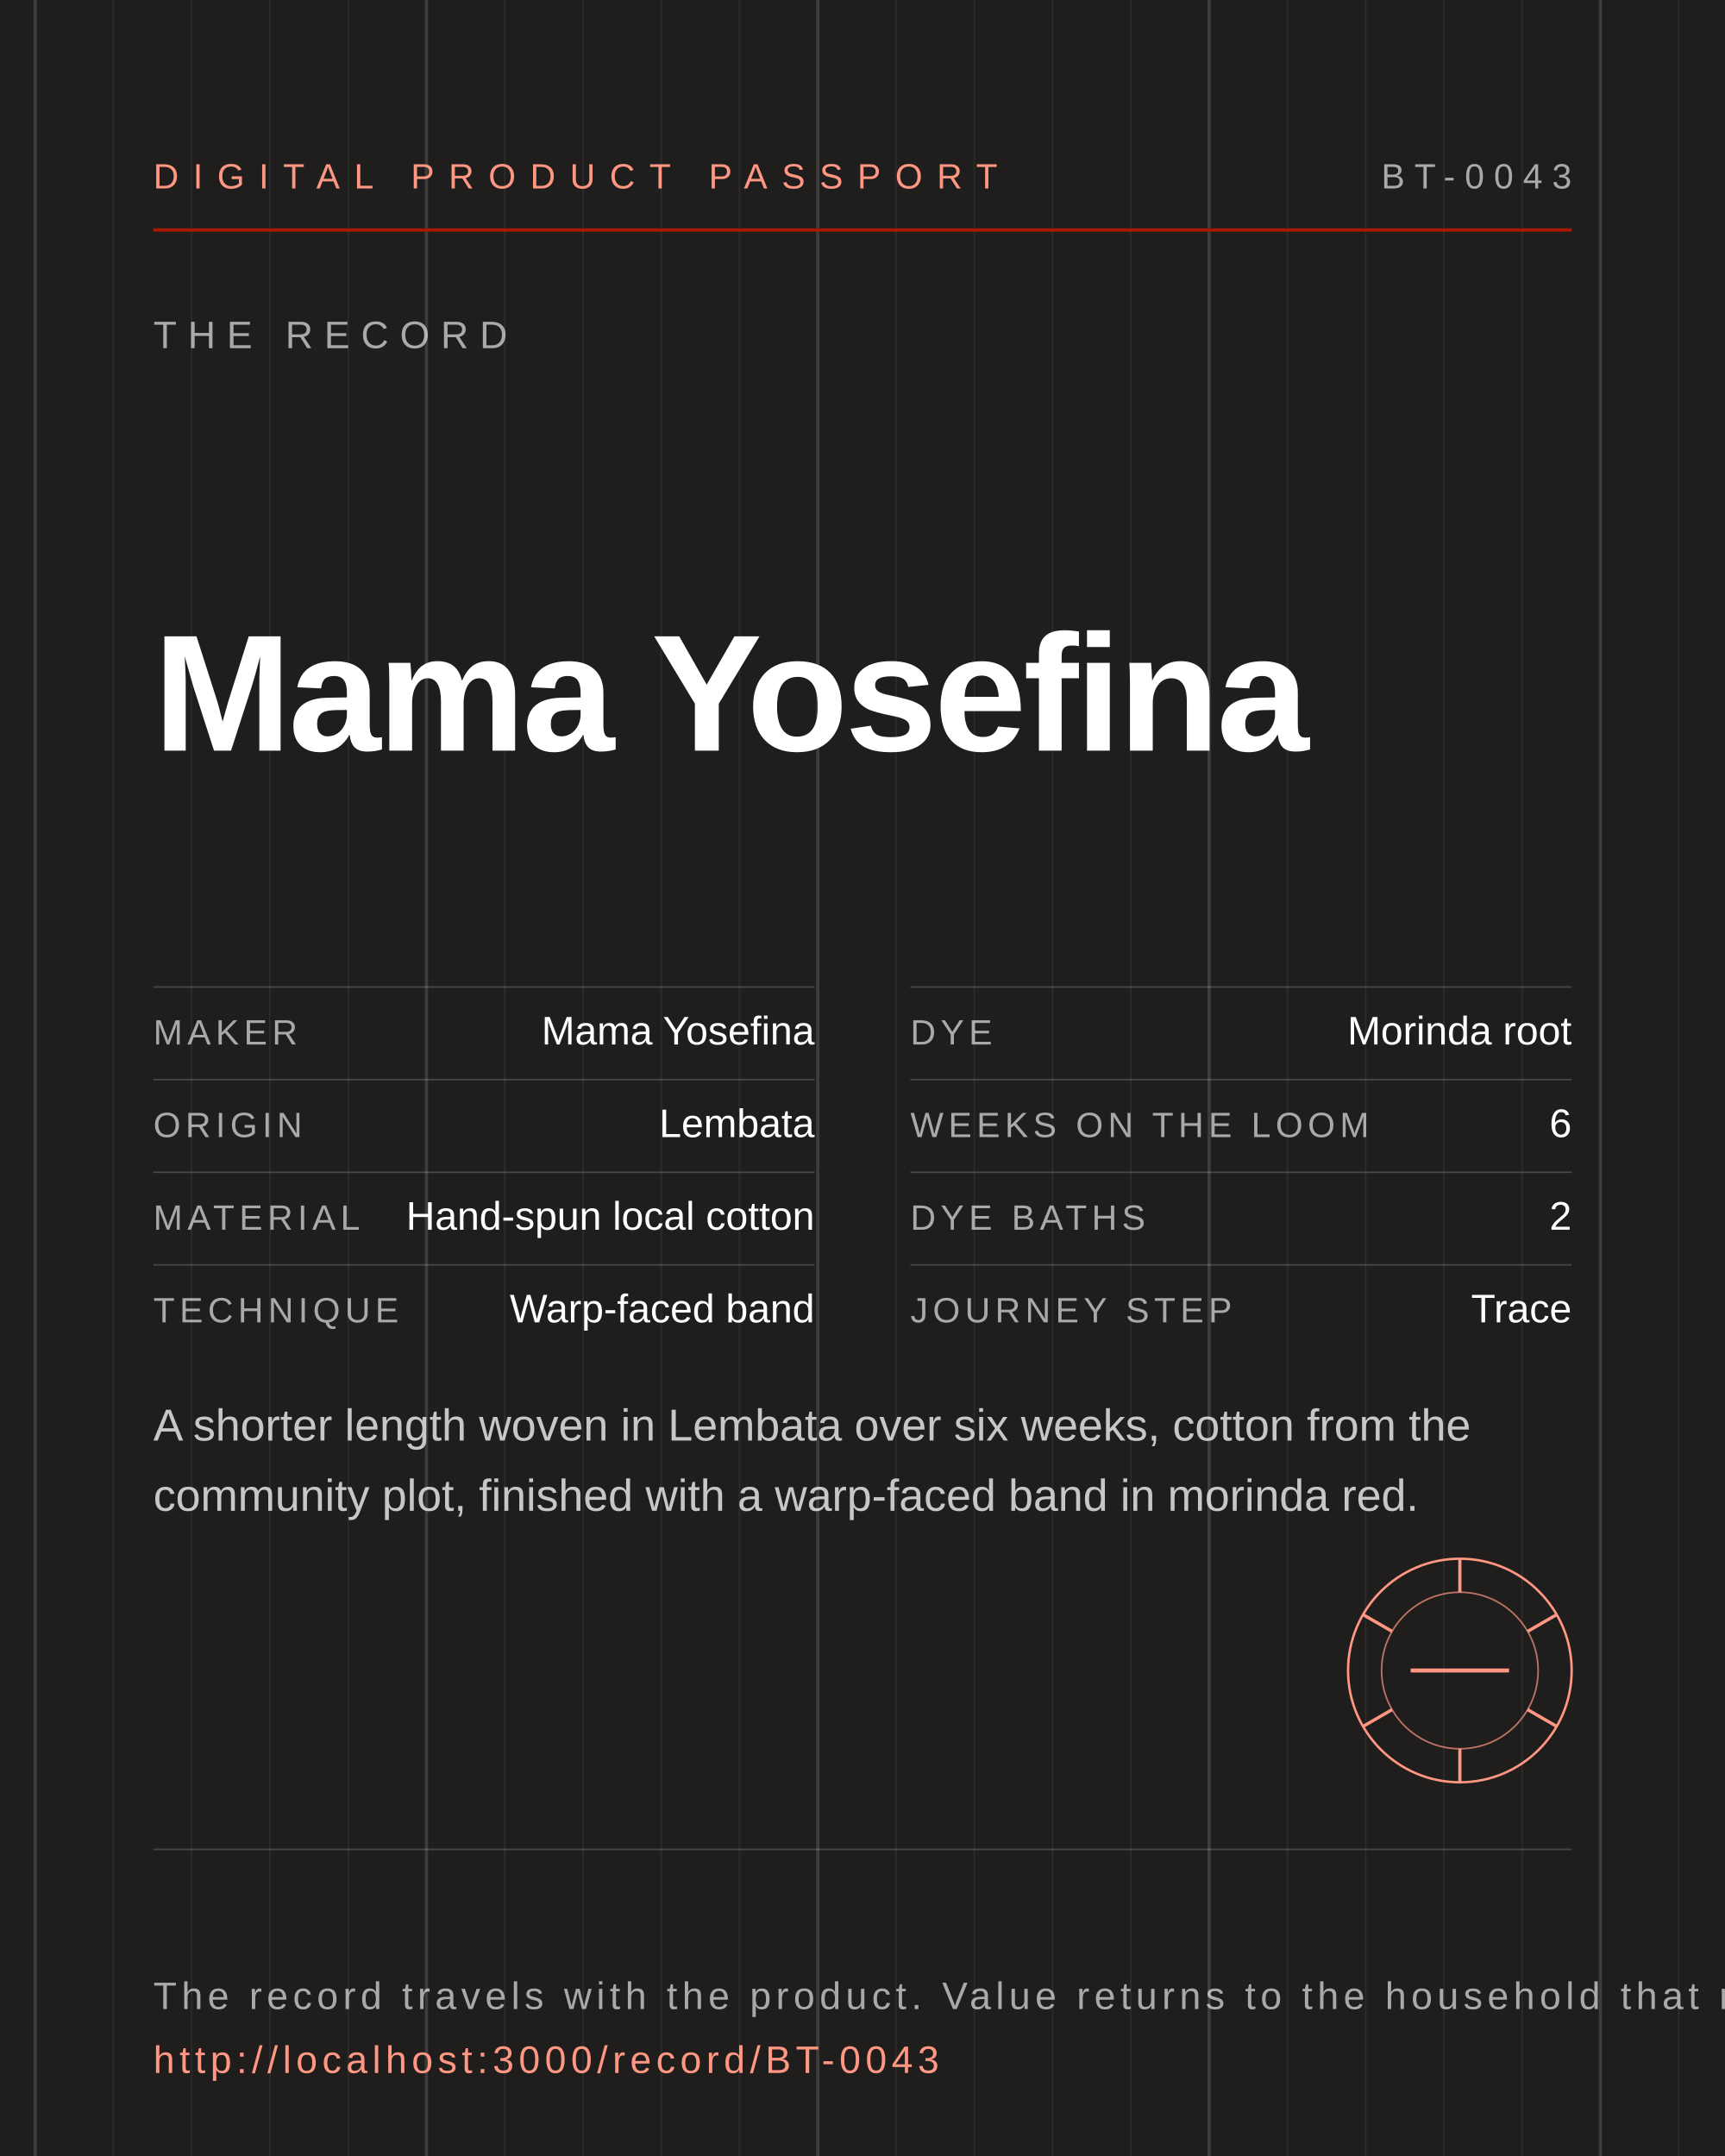
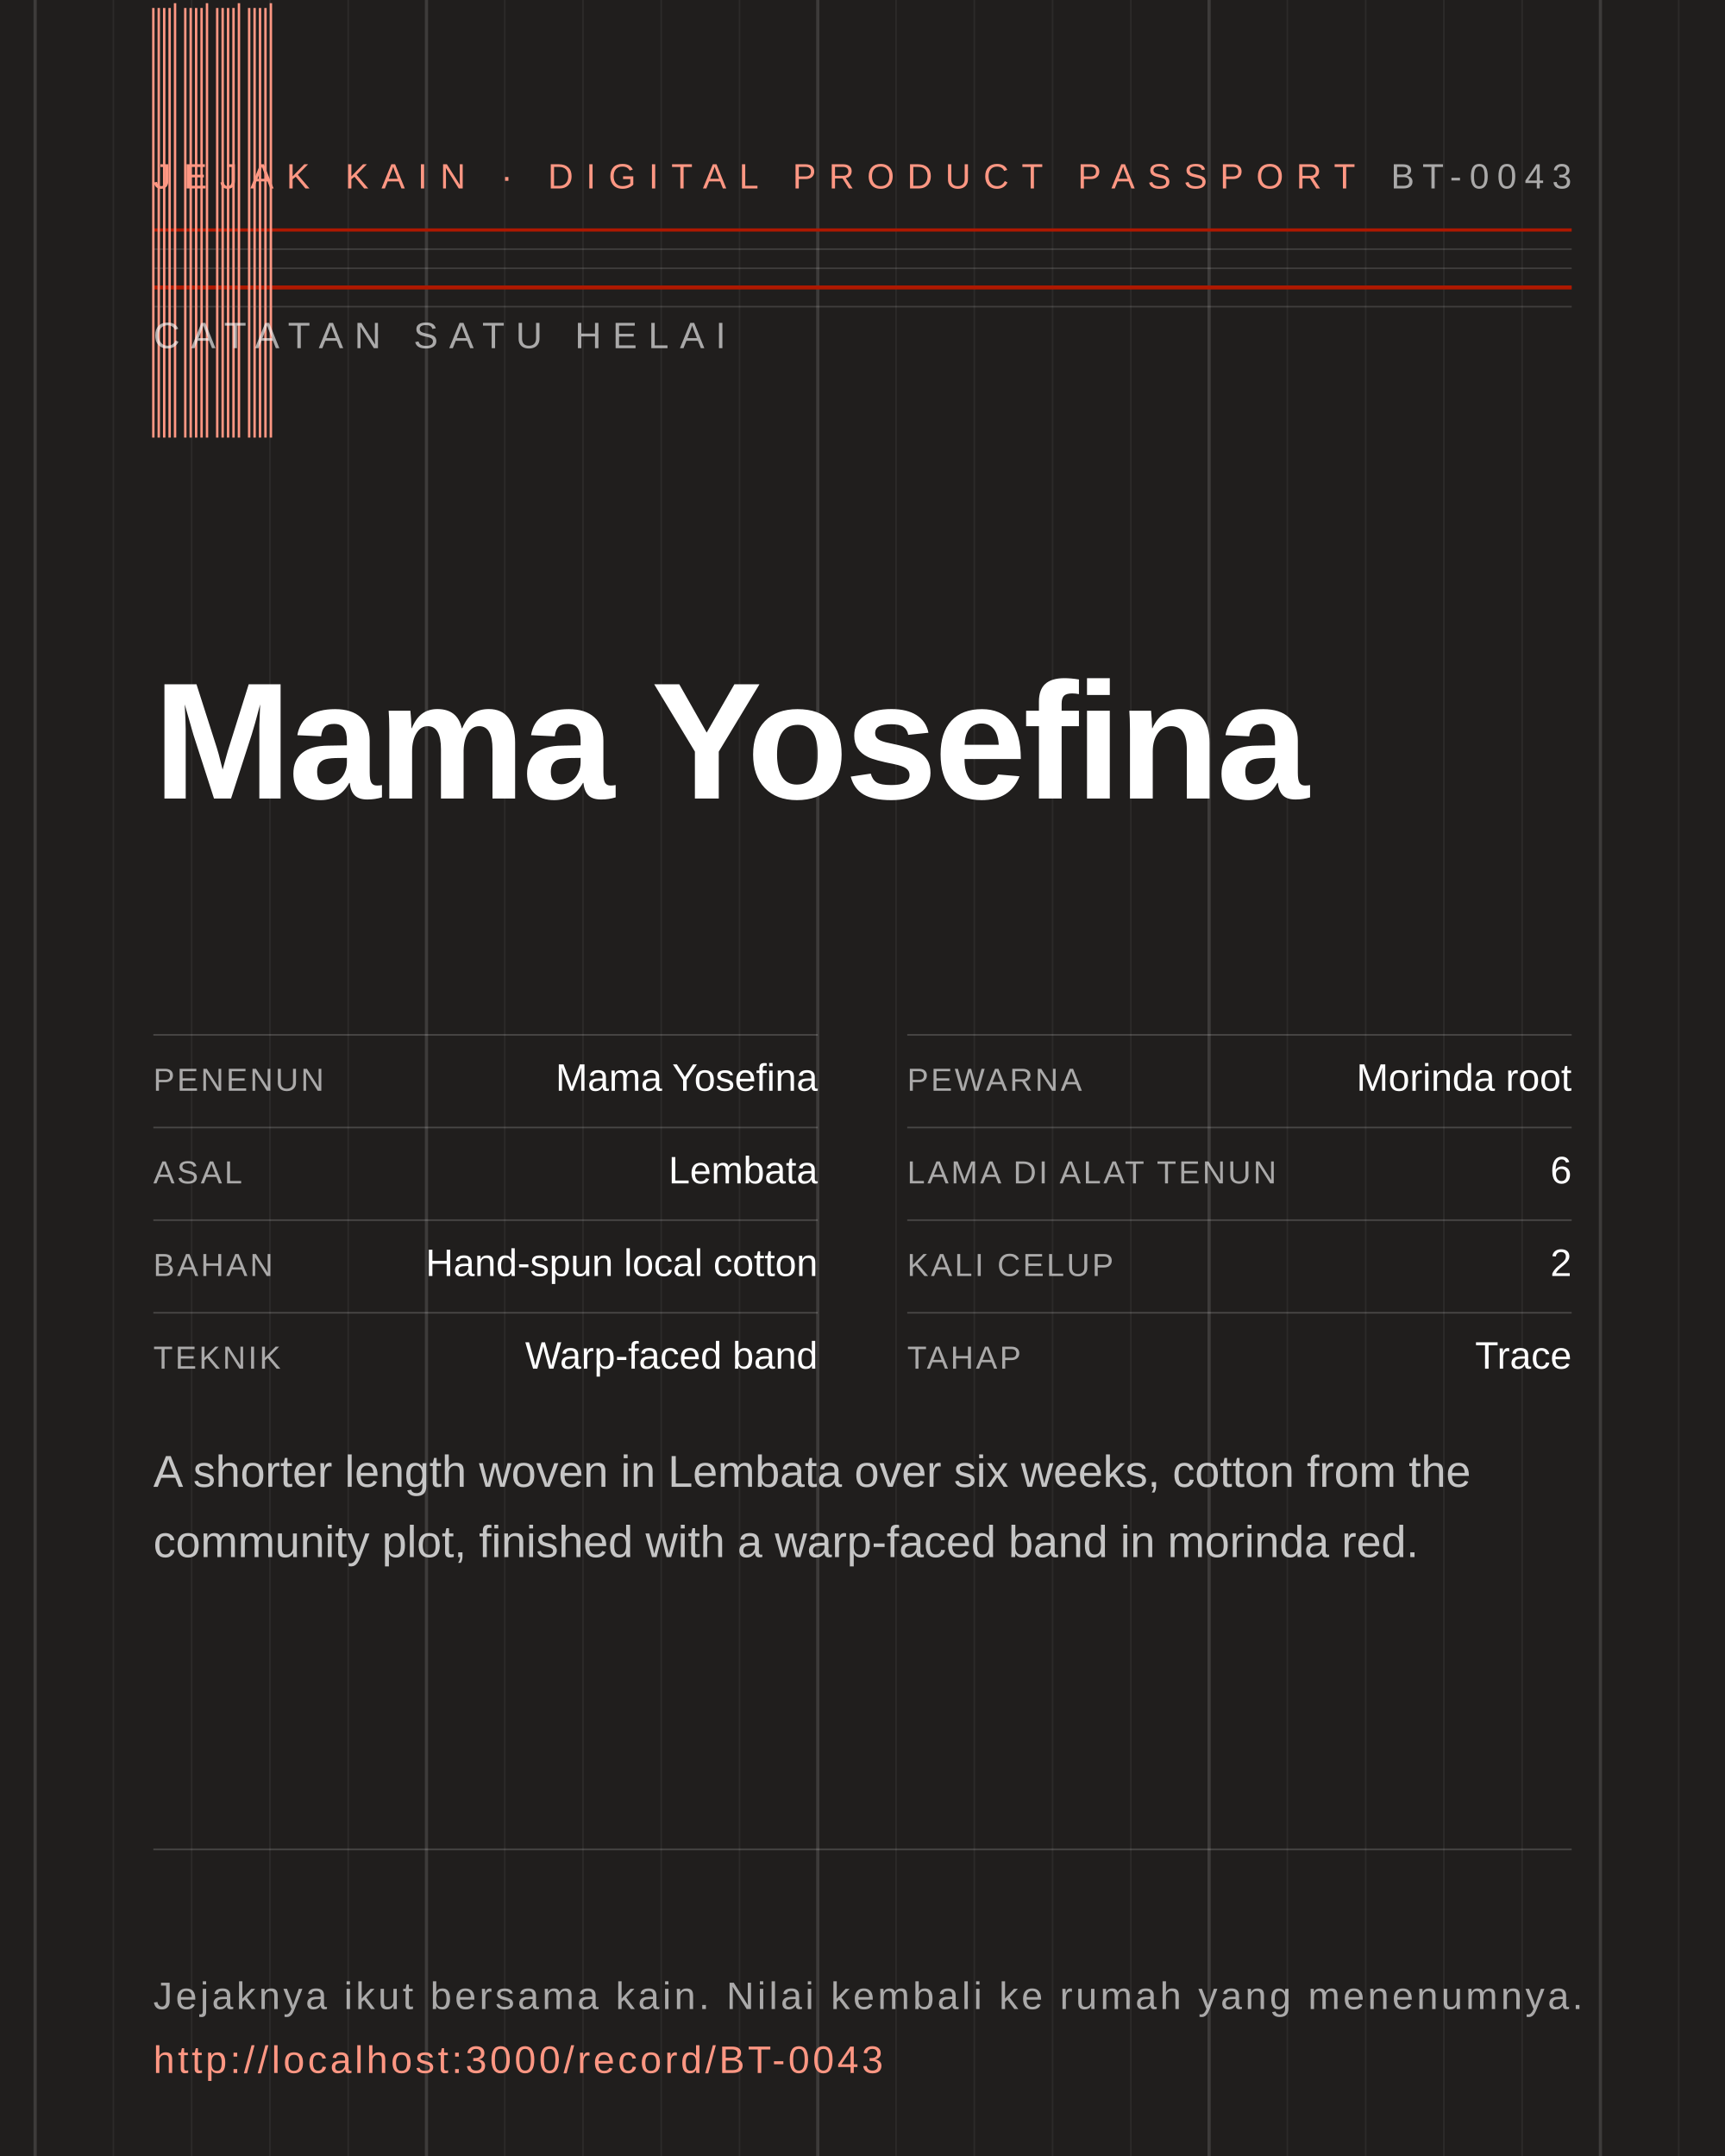
<svg xmlns="http://www.w3.org/2000/svg" width="1080" height="1350" viewBox="0 0 1080 1350" role="img" aria-label="Cloth no. 0043 · Mama Yosefina">
  <rect width="1080" height="1350" fill="#201E1D" />
  <g>
-     <line x1="22" y1="0" x2="22" y2="1350" stroke="#FFFFFF" stroke-opacity="0.14" stroke-width="2" />
-     <line x1="71" y1="0" x2="71" y2="1350" stroke="#FFFFFF" stroke-opacity="0.06" stroke-width="1" />
-     <line x1="120" y1="0" x2="120" y2="1350" stroke="#FFFFFF" stroke-opacity="0.06" stroke-width="1" />
-     <line x1="169" y1="0" x2="169" y2="1350" stroke="#FFFFFF" stroke-opacity="0.06" stroke-width="1" />
-     <line x1="218" y1="0" x2="218" y2="1350" stroke="#FFFFFF" stroke-opacity="0.06" stroke-width="1" />
-     <line x1="267" y1="0" x2="267" y2="1350" stroke="#FFFFFF" stroke-opacity="0.14" stroke-width="2" />
-     <line x1="316" y1="0" x2="316" y2="1350" stroke="#FFFFFF" stroke-opacity="0.06" stroke-width="1" />
-     <line x1="365" y1="0" x2="365" y2="1350" stroke="#FFFFFF" stroke-opacity="0.06" stroke-width="1" />
-     <line x1="414" y1="0" x2="414" y2="1350" stroke="#FFFFFF" stroke-opacity="0.06" stroke-width="1" />
-     <line x1="463" y1="0" x2="463" y2="1350" stroke="#FFFFFF" stroke-opacity="0.06" stroke-width="1" />
-     <line x1="512" y1="0" x2="512" y2="1350" stroke="#FFFFFF" stroke-opacity="0.14" stroke-width="2" />
-     <line x1="561" y1="0" x2="561" y2="1350" stroke="#FFFFFF" stroke-opacity="0.06" stroke-width="1" />
-     <line x1="610" y1="0" x2="610" y2="1350" stroke="#FFFFFF" stroke-opacity="0.06" stroke-width="1" />
-     <line x1="659" y1="0" x2="659" y2="1350" stroke="#FFFFFF" stroke-opacity="0.06" stroke-width="1" />
-     <line x1="708" y1="0" x2="708" y2="1350" stroke="#FFFFFF" stroke-opacity="0.06" stroke-width="1" />
-     <line x1="757" y1="0" x2="757" y2="1350" stroke="#FFFFFF" stroke-opacity="0.14" stroke-width="2" />
-     <line x1="806" y1="0" x2="806" y2="1350" stroke="#FFFFFF" stroke-opacity="0.06" stroke-width="1" />
-     <line x1="855" y1="0" x2="855" y2="1350" stroke="#FFFFFF" stroke-opacity="0.06" stroke-width="1" />
-     <line x1="904" y1="0" x2="904" y2="1350" stroke="#FFFFFF" stroke-opacity="0.06" stroke-width="1" />
-     <line x1="953" y1="0" x2="953" y2="1350" stroke="#FFFFFF" stroke-opacity="0.06" stroke-width="1" />
-     <line x1="1002" y1="0" x2="1002" y2="1350" stroke="#FFFFFF" stroke-opacity="0.14" stroke-width="2" />
-     <line x1="1051" y1="0" x2="1051" y2="1350" stroke="#FFFFFF" stroke-opacity="0.06" stroke-width="1" />
+     <line x1="22" y1="0" x2="22" y2="1350" stroke="#FFFFFF" stroke-opacity="0.13" stroke-width="2" />
+     <line x1="71" y1="0" x2="71" y2="1350" stroke="#FFFFFF" stroke-opacity="0.055" stroke-width="1" />
+     <line x1="120" y1="0" x2="120" y2="1350" stroke="#FFFFFF" stroke-opacity="0.055" stroke-width="1" />
+     <line x1="169" y1="0" x2="169" y2="1350" stroke="#FFFFFF" stroke-opacity="0.055" stroke-width="1" />
+     <line x1="218" y1="0" x2="218" y2="1350" stroke="#FFFFFF" stroke-opacity="0.055" stroke-width="1" />
+     <line x1="267" y1="0" x2="267" y2="1350" stroke="#FFFFFF" stroke-opacity="0.13" stroke-width="2" />
+     <line x1="316" y1="0" x2="316" y2="1350" stroke="#FFFFFF" stroke-opacity="0.055" stroke-width="1" />
+     <line x1="365" y1="0" x2="365" y2="1350" stroke="#FFFFFF" stroke-opacity="0.055" stroke-width="1" />
+     <line x1="414" y1="0" x2="414" y2="1350" stroke="#FFFFFF" stroke-opacity="0.055" stroke-width="1" />
+     <line x1="463" y1="0" x2="463" y2="1350" stroke="#FFFFFF" stroke-opacity="0.055" stroke-width="1" />
+     <line x1="512" y1="0" x2="512" y2="1350" stroke="#FFFFFF" stroke-opacity="0.13" stroke-width="2" />
+     <line x1="561" y1="0" x2="561" y2="1350" stroke="#FFFFFF" stroke-opacity="0.055" stroke-width="1" />
+     <line x1="610" y1="0" x2="610" y2="1350" stroke="#FFFFFF" stroke-opacity="0.055" stroke-width="1" />
+     <line x1="659" y1="0" x2="659" y2="1350" stroke="#FFFFFF" stroke-opacity="0.055" stroke-width="1" />
+     <line x1="708" y1="0" x2="708" y2="1350" stroke="#FFFFFF" stroke-opacity="0.055" stroke-width="1" />
+     <line x1="757" y1="0" x2="757" y2="1350" stroke="#FFFFFF" stroke-opacity="0.13" stroke-width="2" />
+     <line x1="806" y1="0" x2="806" y2="1350" stroke="#FFFFFF" stroke-opacity="0.055" stroke-width="1" />
+     <line x1="855" y1="0" x2="855" y2="1350" stroke="#FFFFFF" stroke-opacity="0.055" stroke-width="1" />
+     <line x1="904" y1="0" x2="904" y2="1350" stroke="#FFFFFF" stroke-opacity="0.055" stroke-width="1" />
+     <line x1="953" y1="0" x2="953" y2="1350" stroke="#FFFFFF" stroke-opacity="0.055" stroke-width="1" />
+     <line x1="1002" y1="0" x2="1002" y2="1350" stroke="#FFFFFF" stroke-opacity="0.13" stroke-width="2" />
+     <line x1="1051" y1="0" x2="1051" y2="1350" stroke="#FFFFFF" stroke-opacity="0.055" stroke-width="1" />
  </g>
-   <text x="96" y="118" font-family="Archivo Narrow, Arial Narrow, Helvetica Neue, Arial, sans-serif" font-size="22" letter-spacing="9" fill="#FF9783">DIGITAL PRODUCT PASSPORT</text>
-   <text x="984" y="118" text-anchor="end" font-family="Archivo Narrow, Arial Narrow, Helvetica Neue, Arial, sans-serif" font-size="22" letter-spacing="6" fill="#FFFFFF" fill-opacity=".62">BT-0043</text>
+   <text x="96" y="118" font-family="Archivo Narrow, Arial Narrow, Helvetica Neue, Arial, sans-serif" font-size="22" letter-spacing="8" fill="#FF9783">JEJAK KAIN · DIGITAL PRODUCT PASSPORT</text>
+   <text x="984" y="118" text-anchor="end" font-family="Archivo Narrow, Arial Narrow, Helvetica Neue, Arial, sans-serif" font-size="22" letter-spacing="5" fill="#FFFFFF" fill-opacity=".62">BT-0043</text>
  <line x1="96" y1="144" x2="984" y2="144" stroke="#AE1800" stroke-width="2" />
-   <text x="96" y="218" font-family="Archivo Narrow, Arial Narrow, Helvetica Neue, Arial, sans-serif" font-size="24" letter-spacing="7" fill="#FFFFFF" fill-opacity=".62">THE RECORD</text>
-   <text x="96" y="470" font-family="Hanken Grotesk, Telegraf, Helvetica Neue, Arial, sans-serif" font-weight="900" font-size="104" letter-spacing="-2" fill="#FFFFFF">Mama Yosefina</text>
-   <line x1="96" y1="618" x2="510" y2="618" stroke="#FFFFFF" stroke-opacity=".18" />
-   <text x="96" y="654" font-family="Archivo Narrow, Arial Narrow, Helvetica Neue, Arial, sans-serif" font-size="22" letter-spacing="3" fill="#FFFFFF" fill-opacity=".62">MAKER</text>
-   <text x="510" y="654" text-anchor="end" font-family="Archivo Narrow, Arial Narrow, Helvetica Neue, Arial, sans-serif" font-size="25" fill="#FFFFFF">Mama Yosefina</text>
-   <line x1="96" y1="676" x2="510" y2="676" stroke="#FFFFFF" stroke-opacity=".18" />
-   <text x="96" y="712" font-family="Archivo Narrow, Arial Narrow, Helvetica Neue, Arial, sans-serif" font-size="22" letter-spacing="3" fill="#FFFFFF" fill-opacity=".62">ORIGIN</text>
-   <text x="510" y="712" text-anchor="end" font-family="Archivo Narrow, Arial Narrow, Helvetica Neue, Arial, sans-serif" font-size="25" fill="#FFFFFF">Lembata</text>
-   <line x1="96" y1="734" x2="510" y2="734" stroke="#FFFFFF" stroke-opacity=".18" />
-   <text x="96" y="770" font-family="Archivo Narrow, Arial Narrow, Helvetica Neue, Arial, sans-serif" font-size="22" letter-spacing="3" fill="#FFFFFF" fill-opacity=".62">MATERIAL</text>
-   <text x="510" y="770" text-anchor="end" font-family="Archivo Narrow, Arial Narrow, Helvetica Neue, Arial, sans-serif" font-size="25" fill="#FFFFFF">Hand-spun local cotton</text>
-   <line x1="96" y1="792" x2="510" y2="792" stroke="#FFFFFF" stroke-opacity=".18" />
-   <text x="96" y="828" font-family="Archivo Narrow, Arial Narrow, Helvetica Neue, Arial, sans-serif" font-size="22" letter-spacing="3" fill="#FFFFFF" fill-opacity=".62">TECHNIQUE</text>
-   <text x="510" y="828" text-anchor="end" font-family="Archivo Narrow, Arial Narrow, Helvetica Neue, Arial, sans-serif" font-size="25" fill="#FFFFFF">Warp-faced band</text>
-   <line x1="570" y1="618" x2="984" y2="618" stroke="#FFFFFF" stroke-opacity=".18" />
-   <text x="570" y="654" font-family="Archivo Narrow, Arial Narrow, Helvetica Neue, Arial, sans-serif" font-size="22" letter-spacing="3" fill="#FFFFFF" fill-opacity=".62">DYE</text>
-   <text x="984" y="654" text-anchor="end" font-family="Archivo Narrow, Arial Narrow, Helvetica Neue, Arial, sans-serif" font-size="25" fill="#FFFFFF">Morinda root</text>
-   <line x1="570" y1="676" x2="984" y2="676" stroke="#FFFFFF" stroke-opacity=".18" />
-   <text x="570" y="712" font-family="Archivo Narrow, Arial Narrow, Helvetica Neue, Arial, sans-serif" font-size="22" letter-spacing="3" fill="#FFFFFF" fill-opacity=".62">WEEKS ON THE LOOM</text>
-   <text x="984" y="712" text-anchor="end" font-family="Archivo Narrow, Arial Narrow, Helvetica Neue, Arial, sans-serif" font-size="25" fill="#FFFFFF">6</text>
-   <line x1="570" y1="734" x2="984" y2="734" stroke="#FFFFFF" stroke-opacity=".18" />
-   <text x="570" y="770" font-family="Archivo Narrow, Arial Narrow, Helvetica Neue, Arial, sans-serif" font-size="22" letter-spacing="3" fill="#FFFFFF" fill-opacity=".62">DYE BATHS</text>
-   <text x="984" y="770" text-anchor="end" font-family="Archivo Narrow, Arial Narrow, Helvetica Neue, Arial, sans-serif" font-size="25" fill="#FFFFFF">2</text>
-   <line x1="570" y1="792" x2="984" y2="792" stroke="#FFFFFF" stroke-opacity=".18" />
-   <text x="570" y="828" font-family="Archivo Narrow, Arial Narrow, Helvetica Neue, Arial, sans-serif" font-size="22" letter-spacing="3" fill="#FFFFFF" fill-opacity=".62">JOURNEY STEP</text>
-   <text x="984" y="828" text-anchor="end" font-family="Archivo Narrow, Arial Narrow, Helvetica Neue, Arial, sans-serif" font-size="25" fill="#FFFFFF">Trace</text>
-   <text x="96" y="902" font-family="Archivo Narrow, Arial Narrow, Helvetica Neue, Arial, sans-serif" font-size="28" fill="#FFFFFF" fill-opacity=".75">A shorter length woven in Lembata over six weeks, cotton from the</text>
-   <text x="96" y="946" font-family="Archivo Narrow, Arial Narrow, Helvetica Neue, Arial, sans-serif" font-size="28" fill="#FFFFFF" fill-opacity=".75">community plot, finished with a warp-faced band in morinda red.</text>
-   <g transform="translate(844, 976)">
-     <circle cx="70" cy="70" r="70" fill="none" stroke="#FF9783" stroke-width="1.5" />
-     <circle cx="70" cy="70" r="49" fill="none" stroke="#FF9783" stroke-opacity=".7" />
-     <line x1="39.2" y1="70" x2="100.8" y2="70" stroke="#FF9783" stroke-width="2.5" />
-     <line x1="70" y1="21" x2="70" y2="0" stroke="#FF9783" stroke-width="2" />
-     <line x1="112.435" y1="45.5" x2="130.622" y2="35" stroke="#FF9783" stroke-width="2" />
-     <line x1="112.435" y1="94.5" x2="130.622" y2="105" stroke="#FF9783" stroke-width="2" />
-     <line x1="70" y1="119" x2="70" y2="140" stroke="#FF9783" stroke-width="2" />
-     <line x1="27.565" y1="94.5" x2="9.378" y2="105" stroke="#FF9783" stroke-width="2" />
-     <line x1="27.565" y1="45.5" x2="9.378" y2="35" stroke="#FF9783" stroke-width="2" />
+   <line x1="96" y1="156" x2="984" y2="156" stroke="#FFFFFF" stroke-opacity=".14" stroke-width="1" />
+   <line x1="96" y1="168" x2="984" y2="168" stroke="#FFFFFF" stroke-opacity=".14" stroke-width="1" />
+   <line x1="96" y1="180" x2="984" y2="180" stroke="#FFFFFF" stroke-opacity=".14" stroke-width="1" />
+   <line x1="96" y1="192" x2="984" y2="192" stroke="#FFFFFF" stroke-opacity=".14" stroke-width="1" />
+   <line x1="96" y1="180" x2="984" y2="180" stroke="#AE1800" stroke-width="2.5" />
+   <g>
+     <line x1="96" y1="5" x2="96" y2="274" stroke="#FF9783" stroke-width="1.5" />
+     <line x1="99.4" y1="5" x2="99.4" y2="274" stroke="#FF9783" stroke-width="1.5" />
+     <line x1="102.8" y1="5" x2="102.8" y2="274" stroke="#FF9783" stroke-width="1.5" />
+     <line x1="106.2" y1="5" x2="106.2" y2="274" stroke="#FF9783" stroke-width="1.5" />
+     <line x1="109.6" y1="2" x2="109.6" y2="274" stroke="#FF9783" stroke-width="1.5" />
+     <line x1="116" y1="5" x2="116" y2="274" stroke="#FF9783" stroke-width="1.5" />
+     <line x1="119.4" y1="5" x2="119.4" y2="274" stroke="#FF9783" stroke-width="1.5" />
+     <line x1="122.8" y1="5" x2="122.8" y2="274" stroke="#FF9783" stroke-width="1.5" />
+     <line x1="126.2" y1="5" x2="126.2" y2="274" stroke="#FF9783" stroke-width="1.5" />
+     <line x1="129.6" y1="2" x2="129.6" y2="274" stroke="#FF9783" stroke-width="1.5" />
+     <line x1="136" y1="5" x2="136" y2="274" stroke="#FF9783" stroke-width="1.5" />
+     <line x1="139.4" y1="5" x2="139.4" y2="274" stroke="#FF9783" stroke-width="1.5" />
+     <line x1="142.8" y1="5" x2="142.8" y2="274" stroke="#FF9783" stroke-width="1.5" />
+     <line x1="146.2" y1="5" x2="146.2" y2="274" stroke="#FF9783" stroke-width="1.5" />
+     <line x1="149.6" y1="2" x2="149.6" y2="274" stroke="#FF9783" stroke-width="1.5" />
+     <line x1="156" y1="5" x2="156" y2="274" stroke="#FF9783" stroke-width="1.5" />
+     <line x1="159.4" y1="5" x2="159.4" y2="274" stroke="#FF9783" stroke-width="1.5" />
+     <line x1="162.8" y1="5" x2="162.8" y2="274" stroke="#FF9783" stroke-width="1.5" />
+     <line x1="166.2" y1="5" x2="166.2" y2="274" stroke="#FF9783" stroke-width="1.5" />
+     <line x1="169.6" y1="2" x2="169.6" y2="274" stroke="#FF9783" stroke-width="1.5" />
  </g>
+   <text x="96" y="218" font-family="Archivo Narrow, Arial Narrow, Helvetica Neue, Arial, sans-serif" font-size="23" letter-spacing="7" fill="#FFFFFF" fill-opacity=".62">CATATAN SATU HELAI</text>
+   <text x="96" y="500" font-family="Hanken Grotesk, Telegraf, Helvetica Neue, Arial, sans-serif" font-weight="900" font-size="104" letter-spacing="-2" fill="#FFFFFF">Mama Yosefina</text>
+   <line x1="96" y1="648" x2="512" y2="648" stroke="#FFFFFF" stroke-opacity=".18" />
+   <text x="96" y="683" font-family="Archivo Narrow, Arial Narrow, Helvetica Neue, Arial, sans-serif" font-size="20" letter-spacing="1.5" fill="#FFFFFF" fill-opacity=".62">PENENUN</text>
+   <text x="512" y="683" text-anchor="end" font-family="Archivo Narrow, Arial Narrow, Helvetica Neue, Arial, sans-serif" font-size="24" fill="#FFFFFF">Mama Yosefina</text>
+   <line x1="96" y1="706" x2="512" y2="706" stroke="#FFFFFF" stroke-opacity=".18" />
+   <text x="96" y="741" font-family="Archivo Narrow, Arial Narrow, Helvetica Neue, Arial, sans-serif" font-size="20" letter-spacing="1.5" fill="#FFFFFF" fill-opacity=".62">ASAL</text>
+   <text x="512" y="741" text-anchor="end" font-family="Archivo Narrow, Arial Narrow, Helvetica Neue, Arial, sans-serif" font-size="24" fill="#FFFFFF">Lembata</text>
+   <line x1="96" y1="764" x2="512" y2="764" stroke="#FFFFFF" stroke-opacity=".18" />
+   <text x="96" y="799" font-family="Archivo Narrow, Arial Narrow, Helvetica Neue, Arial, sans-serif" font-size="20" letter-spacing="1.5" fill="#FFFFFF" fill-opacity=".62">BAHAN</text>
+   <text x="512" y="799" text-anchor="end" font-family="Archivo Narrow, Arial Narrow, Helvetica Neue, Arial, sans-serif" font-size="24" fill="#FFFFFF">Hand-spun local cotton</text>
+   <line x1="96" y1="822" x2="512" y2="822" stroke="#FFFFFF" stroke-opacity=".18" />
+   <text x="96" y="857" font-family="Archivo Narrow, Arial Narrow, Helvetica Neue, Arial, sans-serif" font-size="20" letter-spacing="1.5" fill="#FFFFFF" fill-opacity=".62">TEKNIK</text>
+   <text x="512" y="857" text-anchor="end" font-family="Archivo Narrow, Arial Narrow, Helvetica Neue, Arial, sans-serif" font-size="24" fill="#FFFFFF">Warp-faced band</text>
+   <line x1="568" y1="648" x2="984" y2="648" stroke="#FFFFFF" stroke-opacity=".18" />
+   <text x="568" y="683" font-family="Archivo Narrow, Arial Narrow, Helvetica Neue, Arial, sans-serif" font-size="20" letter-spacing="1.5" fill="#FFFFFF" fill-opacity=".62">PEWARNA</text>
+   <text x="984" y="683" text-anchor="end" font-family="Archivo Narrow, Arial Narrow, Helvetica Neue, Arial, sans-serif" font-size="24" fill="#FFFFFF">Morinda root</text>
+   <line x1="568" y1="706" x2="984" y2="706" stroke="#FFFFFF" stroke-opacity=".18" />
+   <text x="568" y="741" font-family="Archivo Narrow, Arial Narrow, Helvetica Neue, Arial, sans-serif" font-size="20" letter-spacing="1.5" fill="#FFFFFF" fill-opacity=".62">LAMA DI ALAT TENUN</text>
+   <text x="984" y="741" text-anchor="end" font-family="Archivo Narrow, Arial Narrow, Helvetica Neue, Arial, sans-serif" font-size="24" fill="#FFFFFF">6</text>
+   <line x1="568" y1="764" x2="984" y2="764" stroke="#FFFFFF" stroke-opacity=".18" />
+   <text x="568" y="799" font-family="Archivo Narrow, Arial Narrow, Helvetica Neue, Arial, sans-serif" font-size="20" letter-spacing="1.5" fill="#FFFFFF" fill-opacity=".62">KALI CELUP</text>
+   <text x="984" y="799" text-anchor="end" font-family="Archivo Narrow, Arial Narrow, Helvetica Neue, Arial, sans-serif" font-size="24" fill="#FFFFFF">2</text>
+   <line x1="568" y1="822" x2="984" y2="822" stroke="#FFFFFF" stroke-opacity=".18" />
+   <text x="568" y="857" font-family="Archivo Narrow, Arial Narrow, Helvetica Neue, Arial, sans-serif" font-size="20" letter-spacing="1.5" fill="#FFFFFF" fill-opacity=".62">TAHAP</text>
+   <text x="984" y="857" text-anchor="end" font-family="Archivo Narrow, Arial Narrow, Helvetica Neue, Arial, sans-serif" font-size="24" fill="#FFFFFF">Trace</text>
+   <text x="96" y="931" font-family="Archivo Narrow, Arial Narrow, Helvetica Neue, Arial, sans-serif" font-size="28" fill="#FFFFFF" fill-opacity=".74">A shorter length woven in Lembata over six weeks, cotton from the</text>
+   <text x="96" y="975" font-family="Archivo Narrow, Arial Narrow, Helvetica Neue, Arial, sans-serif" font-size="28" fill="#FFFFFF" fill-opacity=".74">community plot, finished with a warp-faced band in morinda red.</text>
  <line x1="96" y1="1158" x2="984" y2="1158" stroke="#FFFFFF" stroke-opacity=".18" />
-   <text x="96" y="1258" font-family="Archivo Narrow, Arial Narrow, Helvetica Neue, Arial, sans-serif" font-size="24" letter-spacing="3" fill="#FFFFFF" fill-opacity=".62">The record travels with the product. Value returns to the household that made it.</text>
-   <text x="96" y="1298" font-family="Archivo Narrow, Arial Narrow, Helvetica Neue, Arial, sans-serif" font-size="24" letter-spacing="3" fill="#FF9783">http://localhost:3000/record/BT-0043</text>
+   <text x="96" y="1258" font-family="Archivo Narrow, Arial Narrow, Helvetica Neue, Arial, sans-serif" font-size="24" letter-spacing="2" fill="#FFFFFF" fill-opacity=".62">Jejaknya ikut bersama kain. Nilai kembali ke rumah yang menenumnya.</text>
+   <text x="96" y="1298" font-family="Archivo Narrow, Arial Narrow, Helvetica Neue, Arial, sans-serif" font-size="24" letter-spacing="2" fill="#FF9783">http://localhost:3000/record/BT-0043</text>
</svg>
